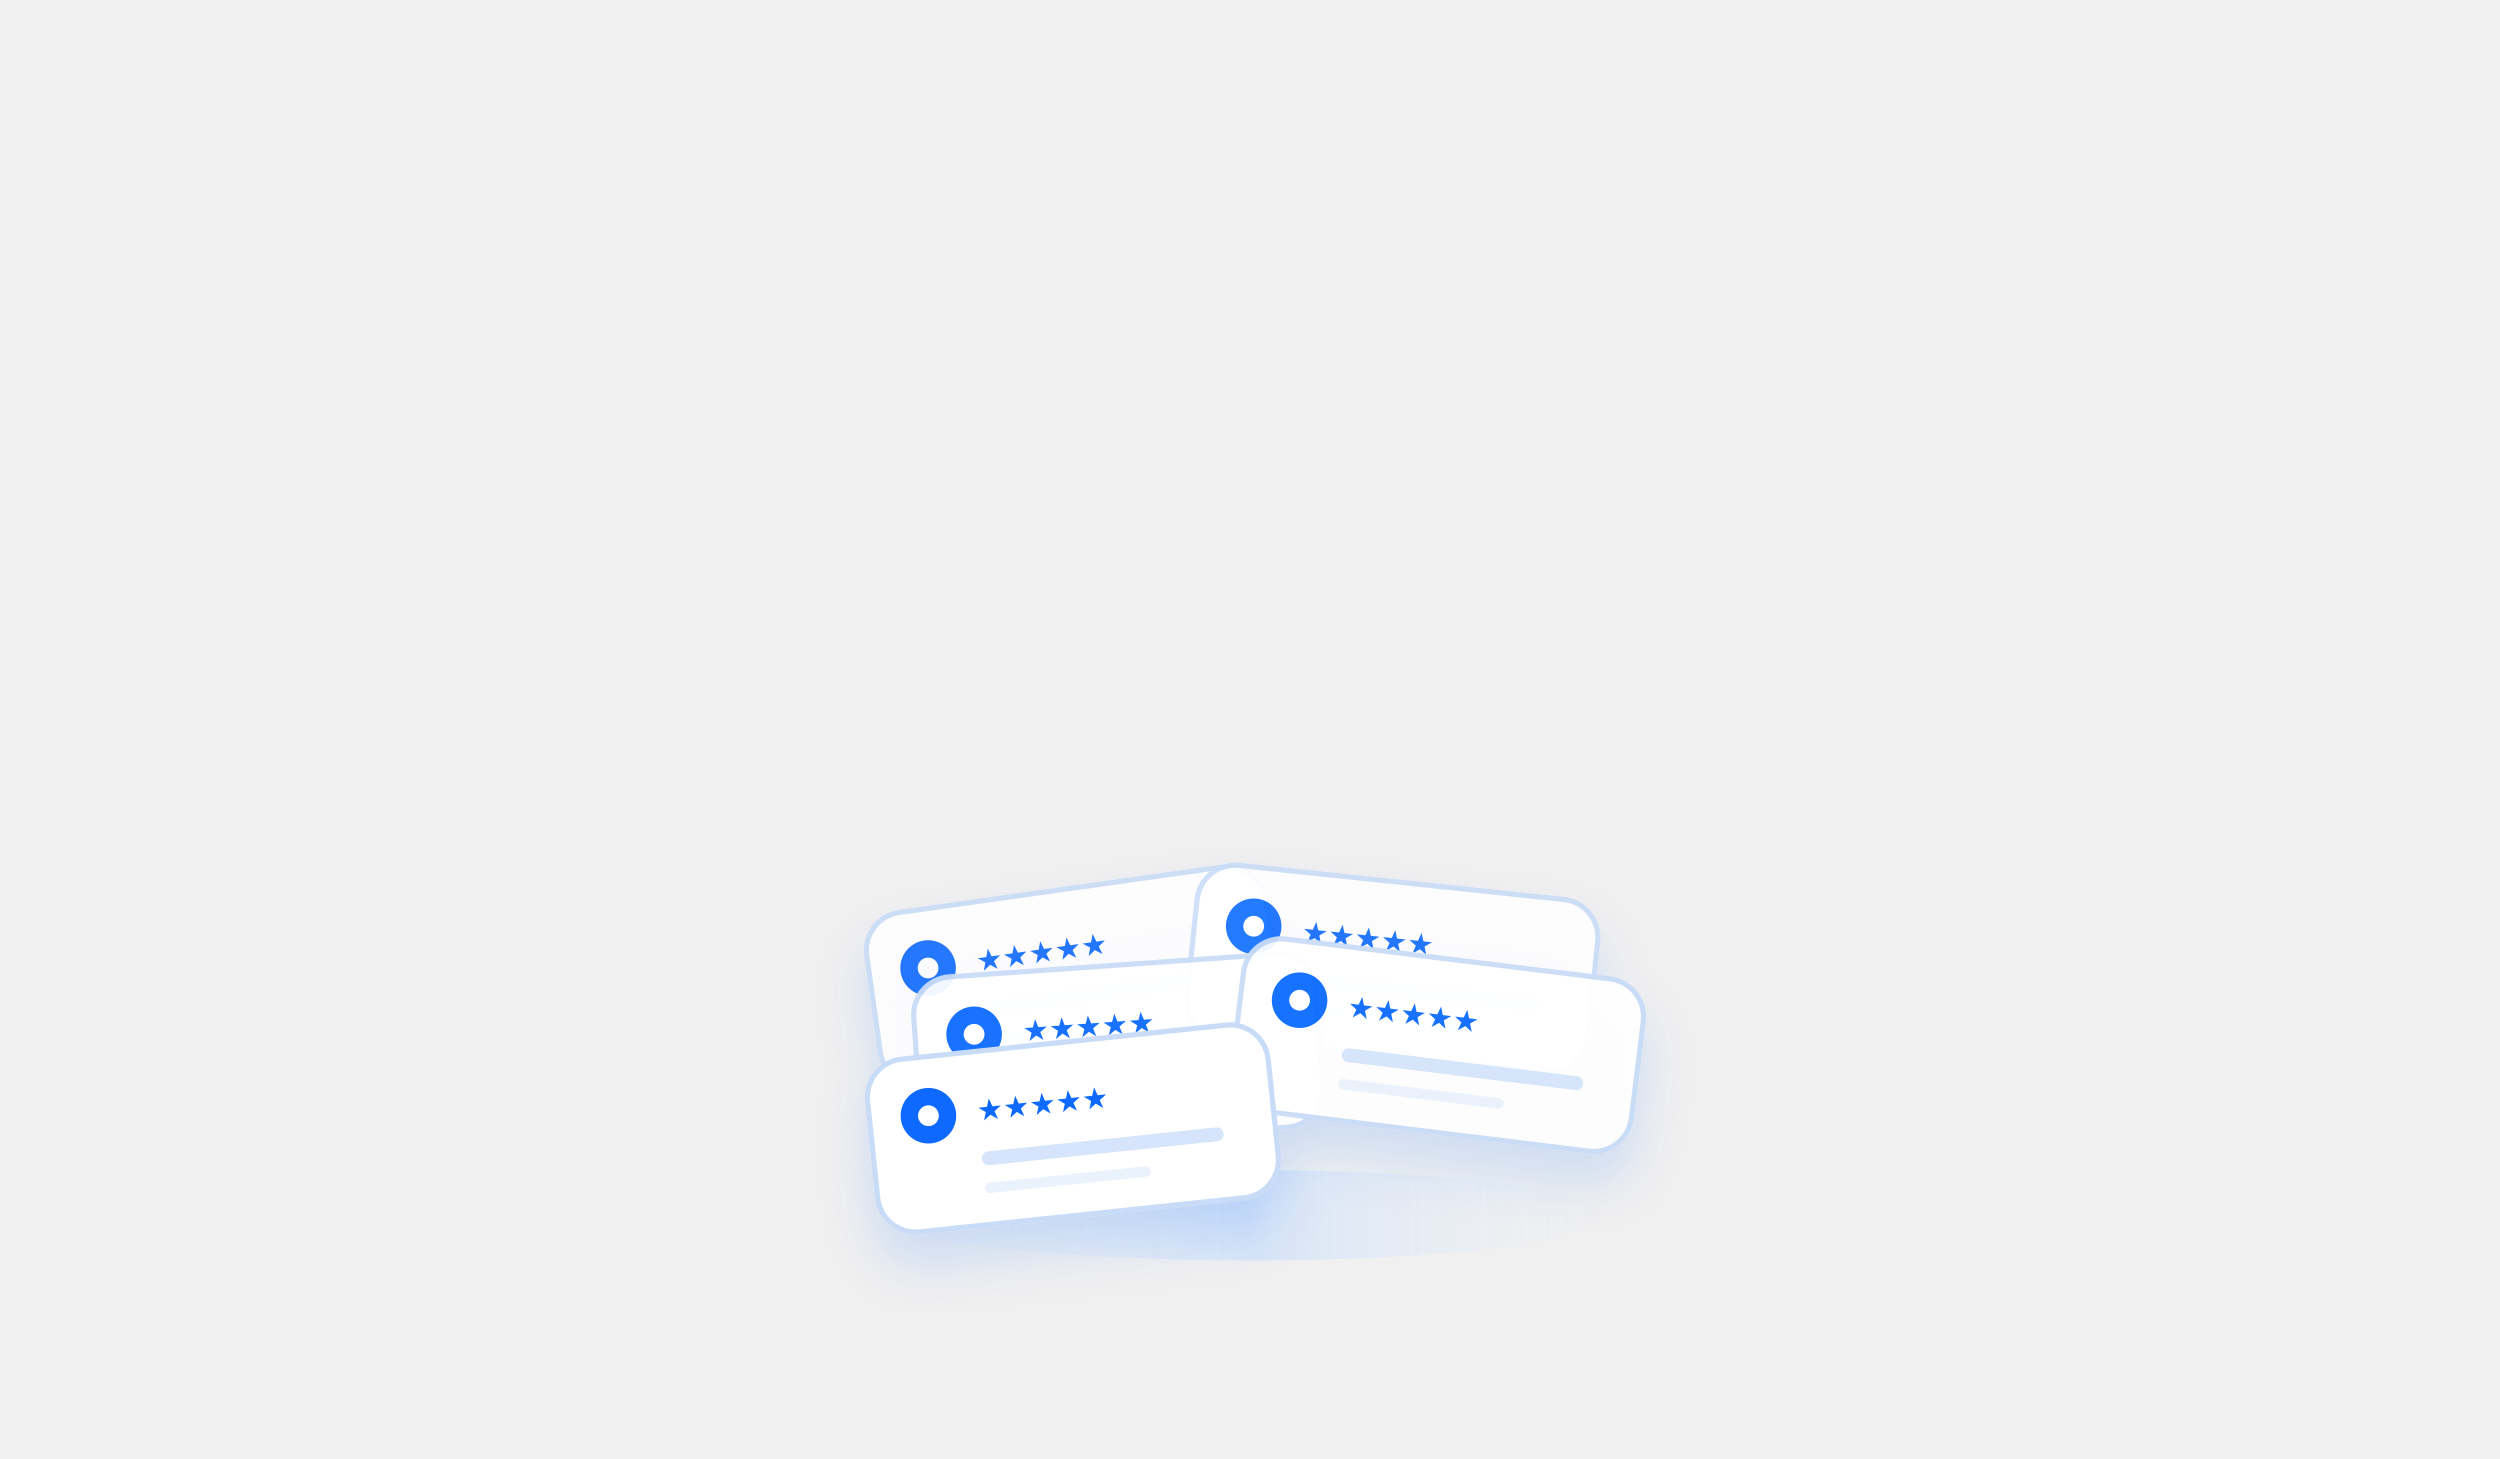
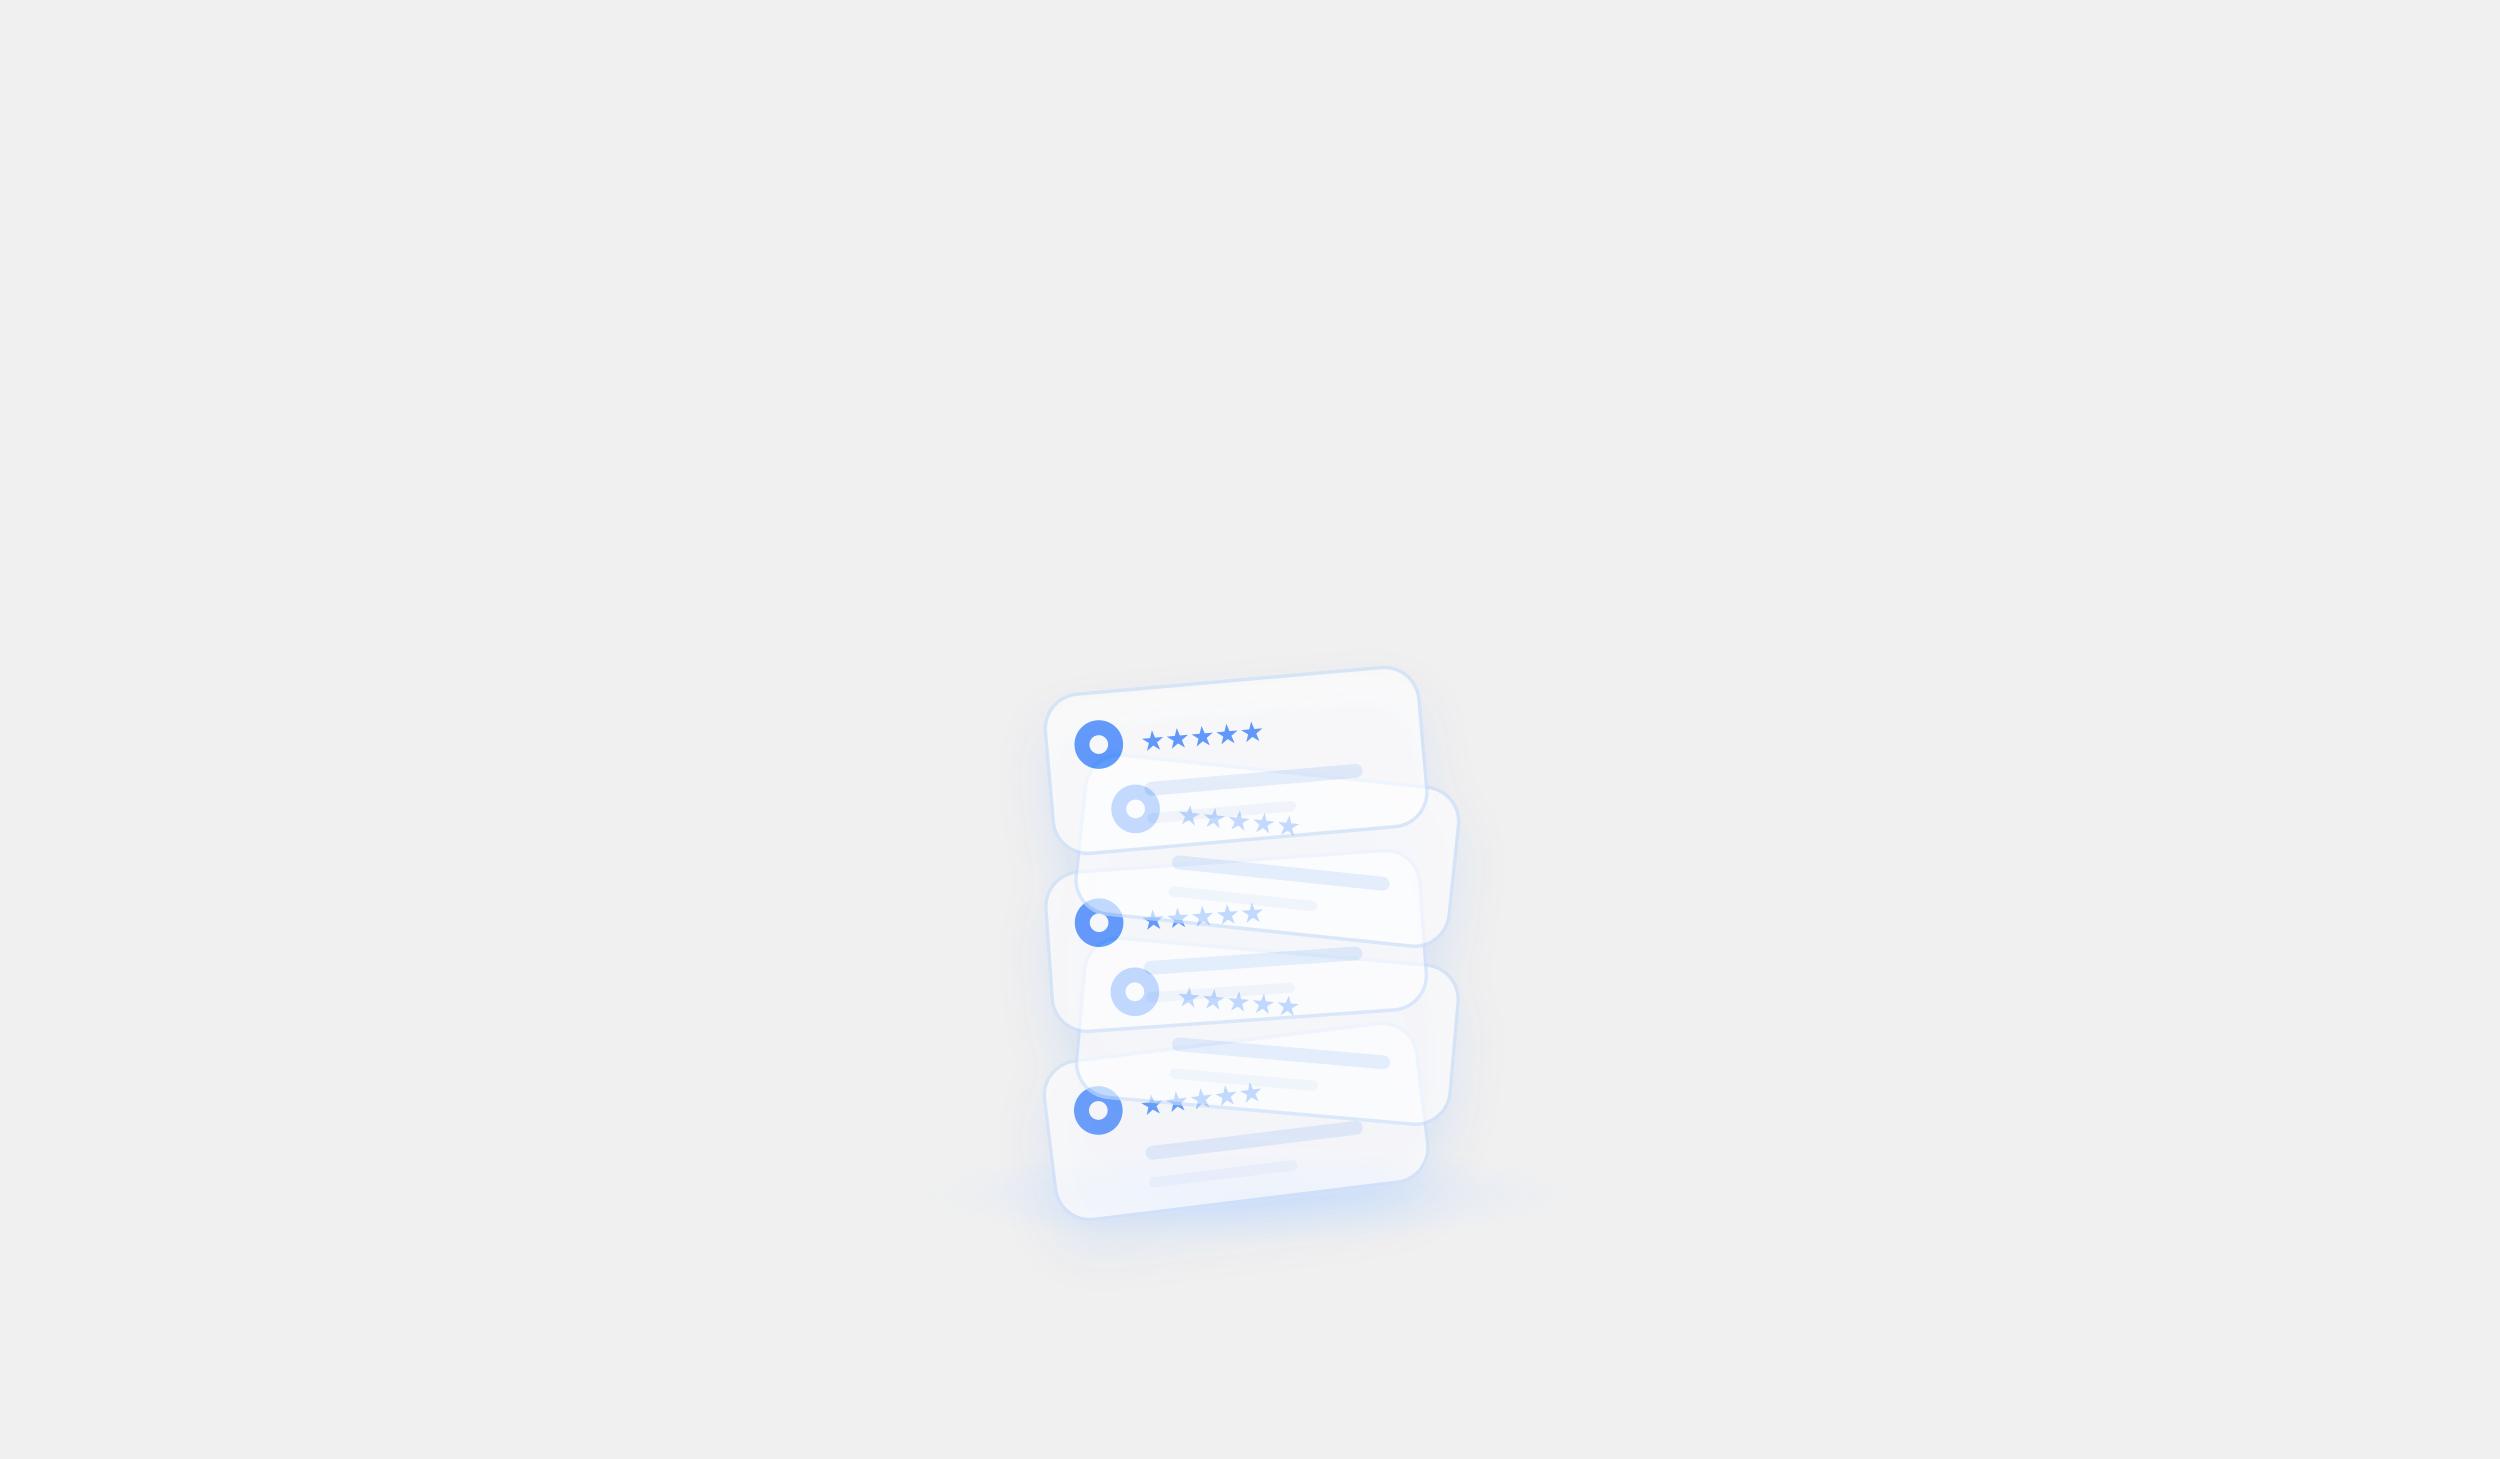
<svg xmlns="http://www.w3.org/2000/svg" viewBox="0 0 720 420">
  <defs>
-     <filter id="shadow" x="-40%" y="-40%" width="180%" height="200%">
-       <feDropShadow dx="0" dy="9" stdDeviation="7" flood-color="#0869ff" flood-opacity=".15" />
+     <filter id="s">
+       <feDropShadow dx="0" dy="8" stdDeviation="7" flood-color="#0869ff" flood-opacity=".14" />
    </filter>
-     <linearGradient id="floor" x1="0" y1="0" x2="1" y2="0">
-       <stop offset="0" stop-color="#dfeeff" stop-opacity="0" />
-       <stop offset=".5" stop-color="#bcd8ff" stop-opacity=".65" />
-       <stop offset="1" stop-color="#dfeeff" stop-opacity="0" />
-     </linearGradient>
+     <radialGradient id="g">
+       <stop stop-color="#cfe3ff" stop-opacity=".65" />
+       <stop offset="1" stop-color="#cfe3ff" stop-opacity="0" />
+     </radialGradient>
  </defs>
-   <ellipse cx="360" cy="350" rx="104" ry="13" fill="url(#floor)" opacity=".75" />
-   <g filter="url(#shadow)">
-     <g opacity="0.88" transform="translate(251 256) rotate(-8 58 25)">
-       <rect x="0" y="0" width="116" height="50" rx="11" fill="#fff" stroke="#c9dcf7" stroke-width="1.5" />
-       <circle cx="17" cy="17" r="8" fill="#0869ff" />
-       <circle cx="17" cy="17" r="3" fill="#fff" />
-       <text x="31" y="20" font-family="Arial,sans-serif" font-size="8.5" font-weight="700" fill="#0869ff">★★★★★</text>
-       <rect x="31" y="29" width="70" height="4" rx="2" fill="#d6e5fb" />
-       <rect x="31" y="38" width="48" height="3" rx="1.5" fill="#eaf2fc" />
+   <ellipse cx="360" cy="344" rx="95" ry="14" fill="url(#g)" />
+   <g filter="url(#s)">
+     <g opacity="0.58" transform="translate(302 300) rotate(-7 54 23)">
+       <rect width="108" height="46" rx="10" fill="#fff" stroke="#c8ddfa" />
+       <circle cx="15" cy="15" r="7" fill="#0869ff" />
+       <circle cx="15" cy="15" r="2.7" fill="#fff" />
+       <text x="27" y="18" font-family="Arial,sans-serif" font-size="8" font-weight="700" fill="#0869ff">★★★★★</text>
+       <rect x="27" y="27" width="63" height="4" rx="2" fill="#d8e7fb" />
+       <rect x="27" y="36" width="43" height="3" rx="1.5" fill="#edf3fb" />
    </g>
-     <g opacity="0.88" transform="translate(343 254) rotate(6 58 25)">
-       <rect x="0" y="0" width="116" height="50" rx="11" fill="#fff" stroke="#c9dcf7" stroke-width="1.5" />
-       <circle cx="17" cy="17" r="8" fill="#0869ff" />
-       <circle cx="17" cy="17" r="3" fill="#fff" />
-       <text x="31" y="20" font-family="Arial,sans-serif" font-size="8.5" font-weight="700" fill="#0869ff">★★★★★</text>
-       <rect x="31" y="29" width="70" height="4" rx="2" fill="#d6e5fb" />
-       <rect x="31" y="38" width="48" height="3" rx="1.5" fill="#eaf2fc" />
+     <g opacity="0.592" transform="translate(311 274) rotate(5 54 23)">
+       <rect width="108" height="46" rx="10" fill="#fff" stroke="#c8ddfa" />
+       <circle cx="15" cy="15" r="7" fill="#0869ff" />
+       <circle cx="15" cy="15" r="2.7" fill="#fff" />
+       <text x="27" y="18" font-family="Arial,sans-serif" font-size="8" font-weight="700" fill="#0869ff">★★★★★</text>
+       <rect x="27" y="27" width="63" height="4" rx="2" fill="#d8e7fb" />
+       <rect x="27" y="36" width="43" height="3" rx="1.5" fill="#edf3fb" />
    </g>
-     <g opacity="0.94" transform="translate(264 278) rotate(-4 58 25)">
-       <rect x="0" y="0" width="116" height="50" rx="11" fill="#fff" stroke="#c9dcf7" stroke-width="1.5" />
-       <circle cx="17" cy="17" r="8" fill="#0869ff" />
-       <circle cx="17" cy="17" r="3" fill="#fff" />
-       <text x="31" y="20" font-family="Arial,sans-serif" font-size="8.5" font-weight="700" fill="#0869ff">★★★★★</text>
-       <rect x="31" y="29" width="70" height="4" rx="2" fill="#d6e5fb" />
-       <rect x="31" y="38" width="48" height="3" rx="1.5" fill="#eaf2fc" />
+     <g opacity="0.604" transform="translate(302 248) rotate(-4 54 23)">
+       <rect width="108" height="46" rx="10" fill="#fff" stroke="#c8ddfa" />
+       <circle cx="15" cy="15" r="7" fill="#0869ff" />
+       <circle cx="15" cy="15" r="2.7" fill="#fff" />
+       <text x="27" y="18" font-family="Arial,sans-serif" font-size="8" font-weight="700" fill="#0869ff">★★★★★</text>
+       <rect x="27" y="27" width="63" height="4" rx="2" fill="#d8e7fb" />
+       <rect x="27" y="36" width="43" height="3" rx="1.5" fill="#edf3fb" />
    </g>
-     <g opacity="0.94" transform="translate(356 276) rotate(7 58 25)">
-       <rect x="0" y="0" width="116" height="50" rx="11" fill="#fff" stroke="#c9dcf7" stroke-width="1.5" />
-       <circle cx="17" cy="17" r="8" fill="#0869ff" />
-       <circle cx="17" cy="17" r="3" fill="#fff" />
-       <text x="31" y="20" font-family="Arial,sans-serif" font-size="8.5" font-weight="700" fill="#0869ff">★★★★★</text>
-       <rect x="31" y="29" width="70" height="4" rx="2" fill="#d6e5fb" />
-       <rect x="31" y="38" width="48" height="3" rx="1.5" fill="#eaf2fc" />
+     <g opacity="0.616" transform="translate(311 222) rotate(6 54 23)">
+       <rect width="108" height="46" rx="10" fill="#fff" stroke="#c8ddfa" />
+       <circle cx="15" cy="15" r="7" fill="#0869ff" />
+       <circle cx="15" cy="15" r="2.7" fill="#fff" />
+       <text x="27" y="18" font-family="Arial,sans-serif" font-size="8" font-weight="700" fill="#0869ff">★★★★★</text>
+       <rect x="27" y="27" width="63" height="4" rx="2" fill="#d8e7fb" />
+       <rect x="27" y="36" width="43" height="3" rx="1.5" fill="#edf3fb" />
    </g>
-     <g opacity="1.00" transform="translate(251 300) rotate(-6 58 25)">
-       <rect x="0" y="0" width="116" height="50" rx="11" fill="#fff" stroke="#c9dcf7" stroke-width="1.5" />
-       <circle cx="17" cy="17" r="8" fill="#0869ff" />
-       <circle cx="17" cy="17" r="3" fill="#fff" />
-       <text x="31" y="20" font-family="Arial,sans-serif" font-size="8.5" font-weight="700" fill="#0869ff">★★★★★</text>
-       <rect x="31" y="29" width="70" height="4" rx="2" fill="#d6e5fb" />
-       <rect x="31" y="38" width="48" height="3" rx="1.5" fill="#eaf2fc" />
+     <g opacity="0.628" transform="translate(302 196) rotate(-5 54 23)">
+       <rect width="108" height="46" rx="10" fill="#fff" stroke="#c8ddfa" />
+       <circle cx="15" cy="15" r="7" fill="#0869ff" />
+       <circle cx="15" cy="15" r="2.7" fill="#fff" />
+       <text x="27" y="18" font-family="Arial,sans-serif" font-size="8" font-weight="700" fill="#0869ff">★★★★★</text>
+       <rect x="27" y="27" width="63" height="4" rx="2" fill="#d8e7fb" />
+       <rect x="27" y="36" width="43" height="3" rx="1.5" fill="#edf3fb" />
    </g>
  </g>
</svg>
